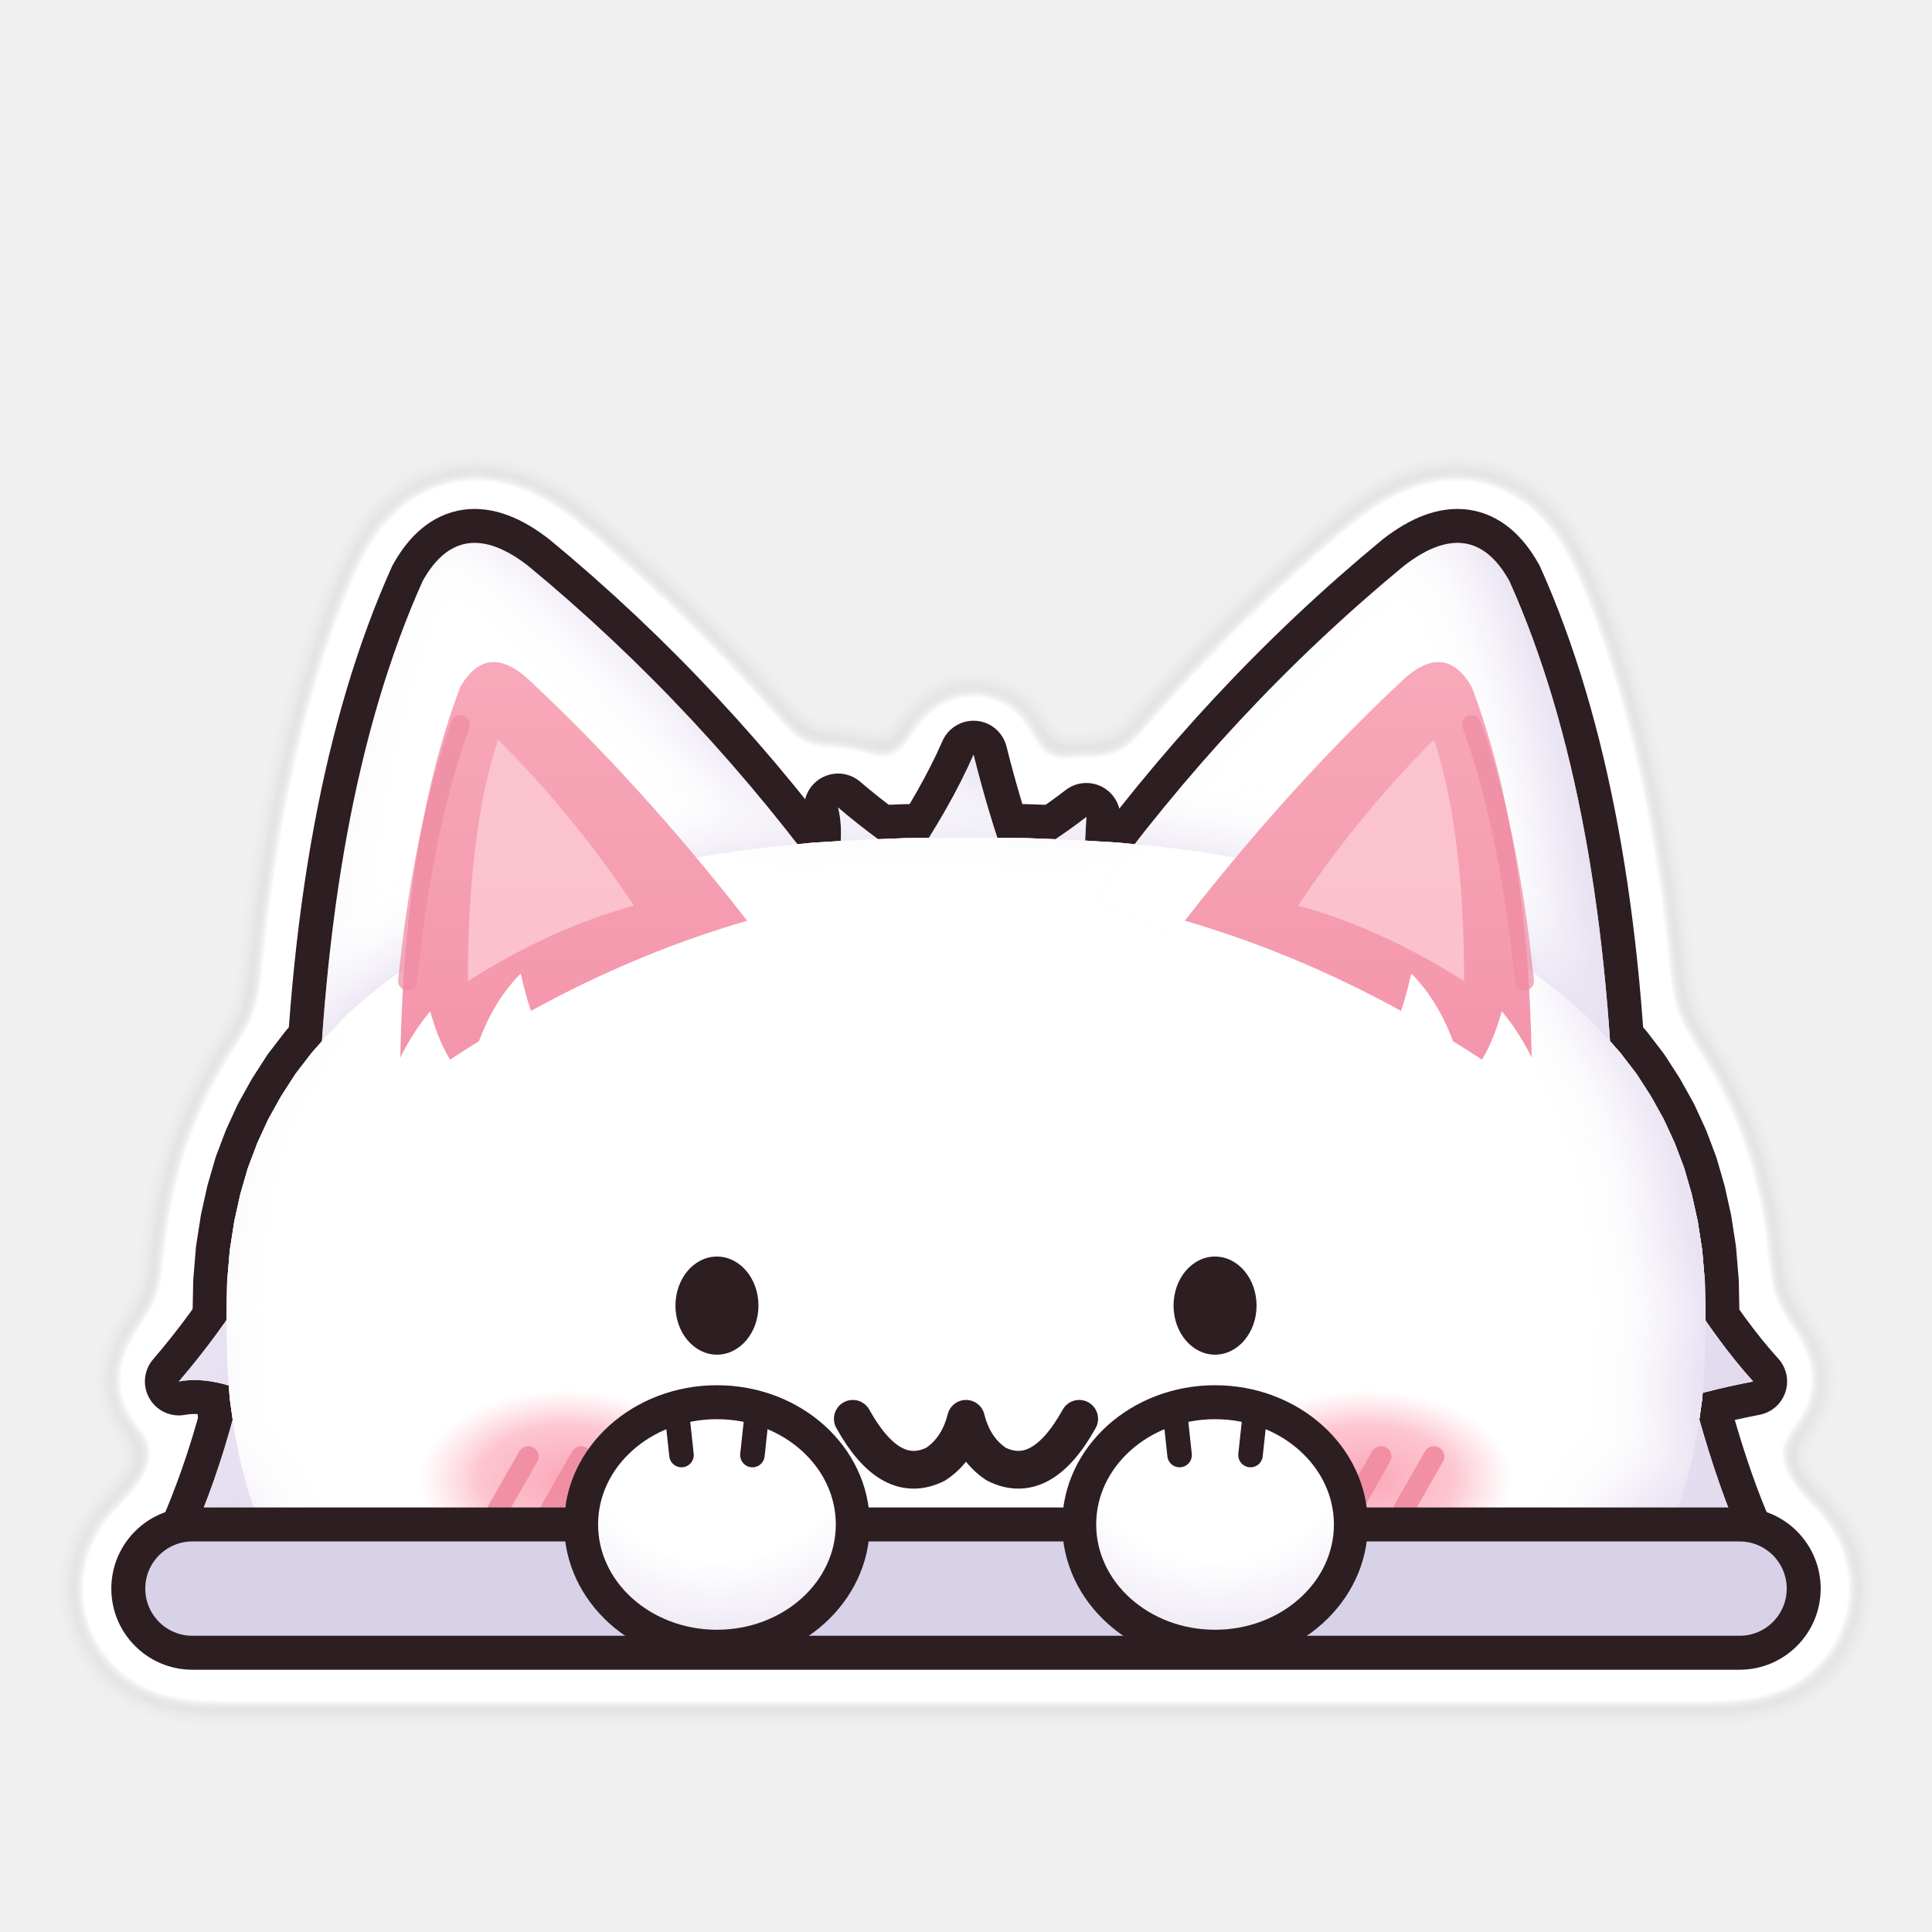
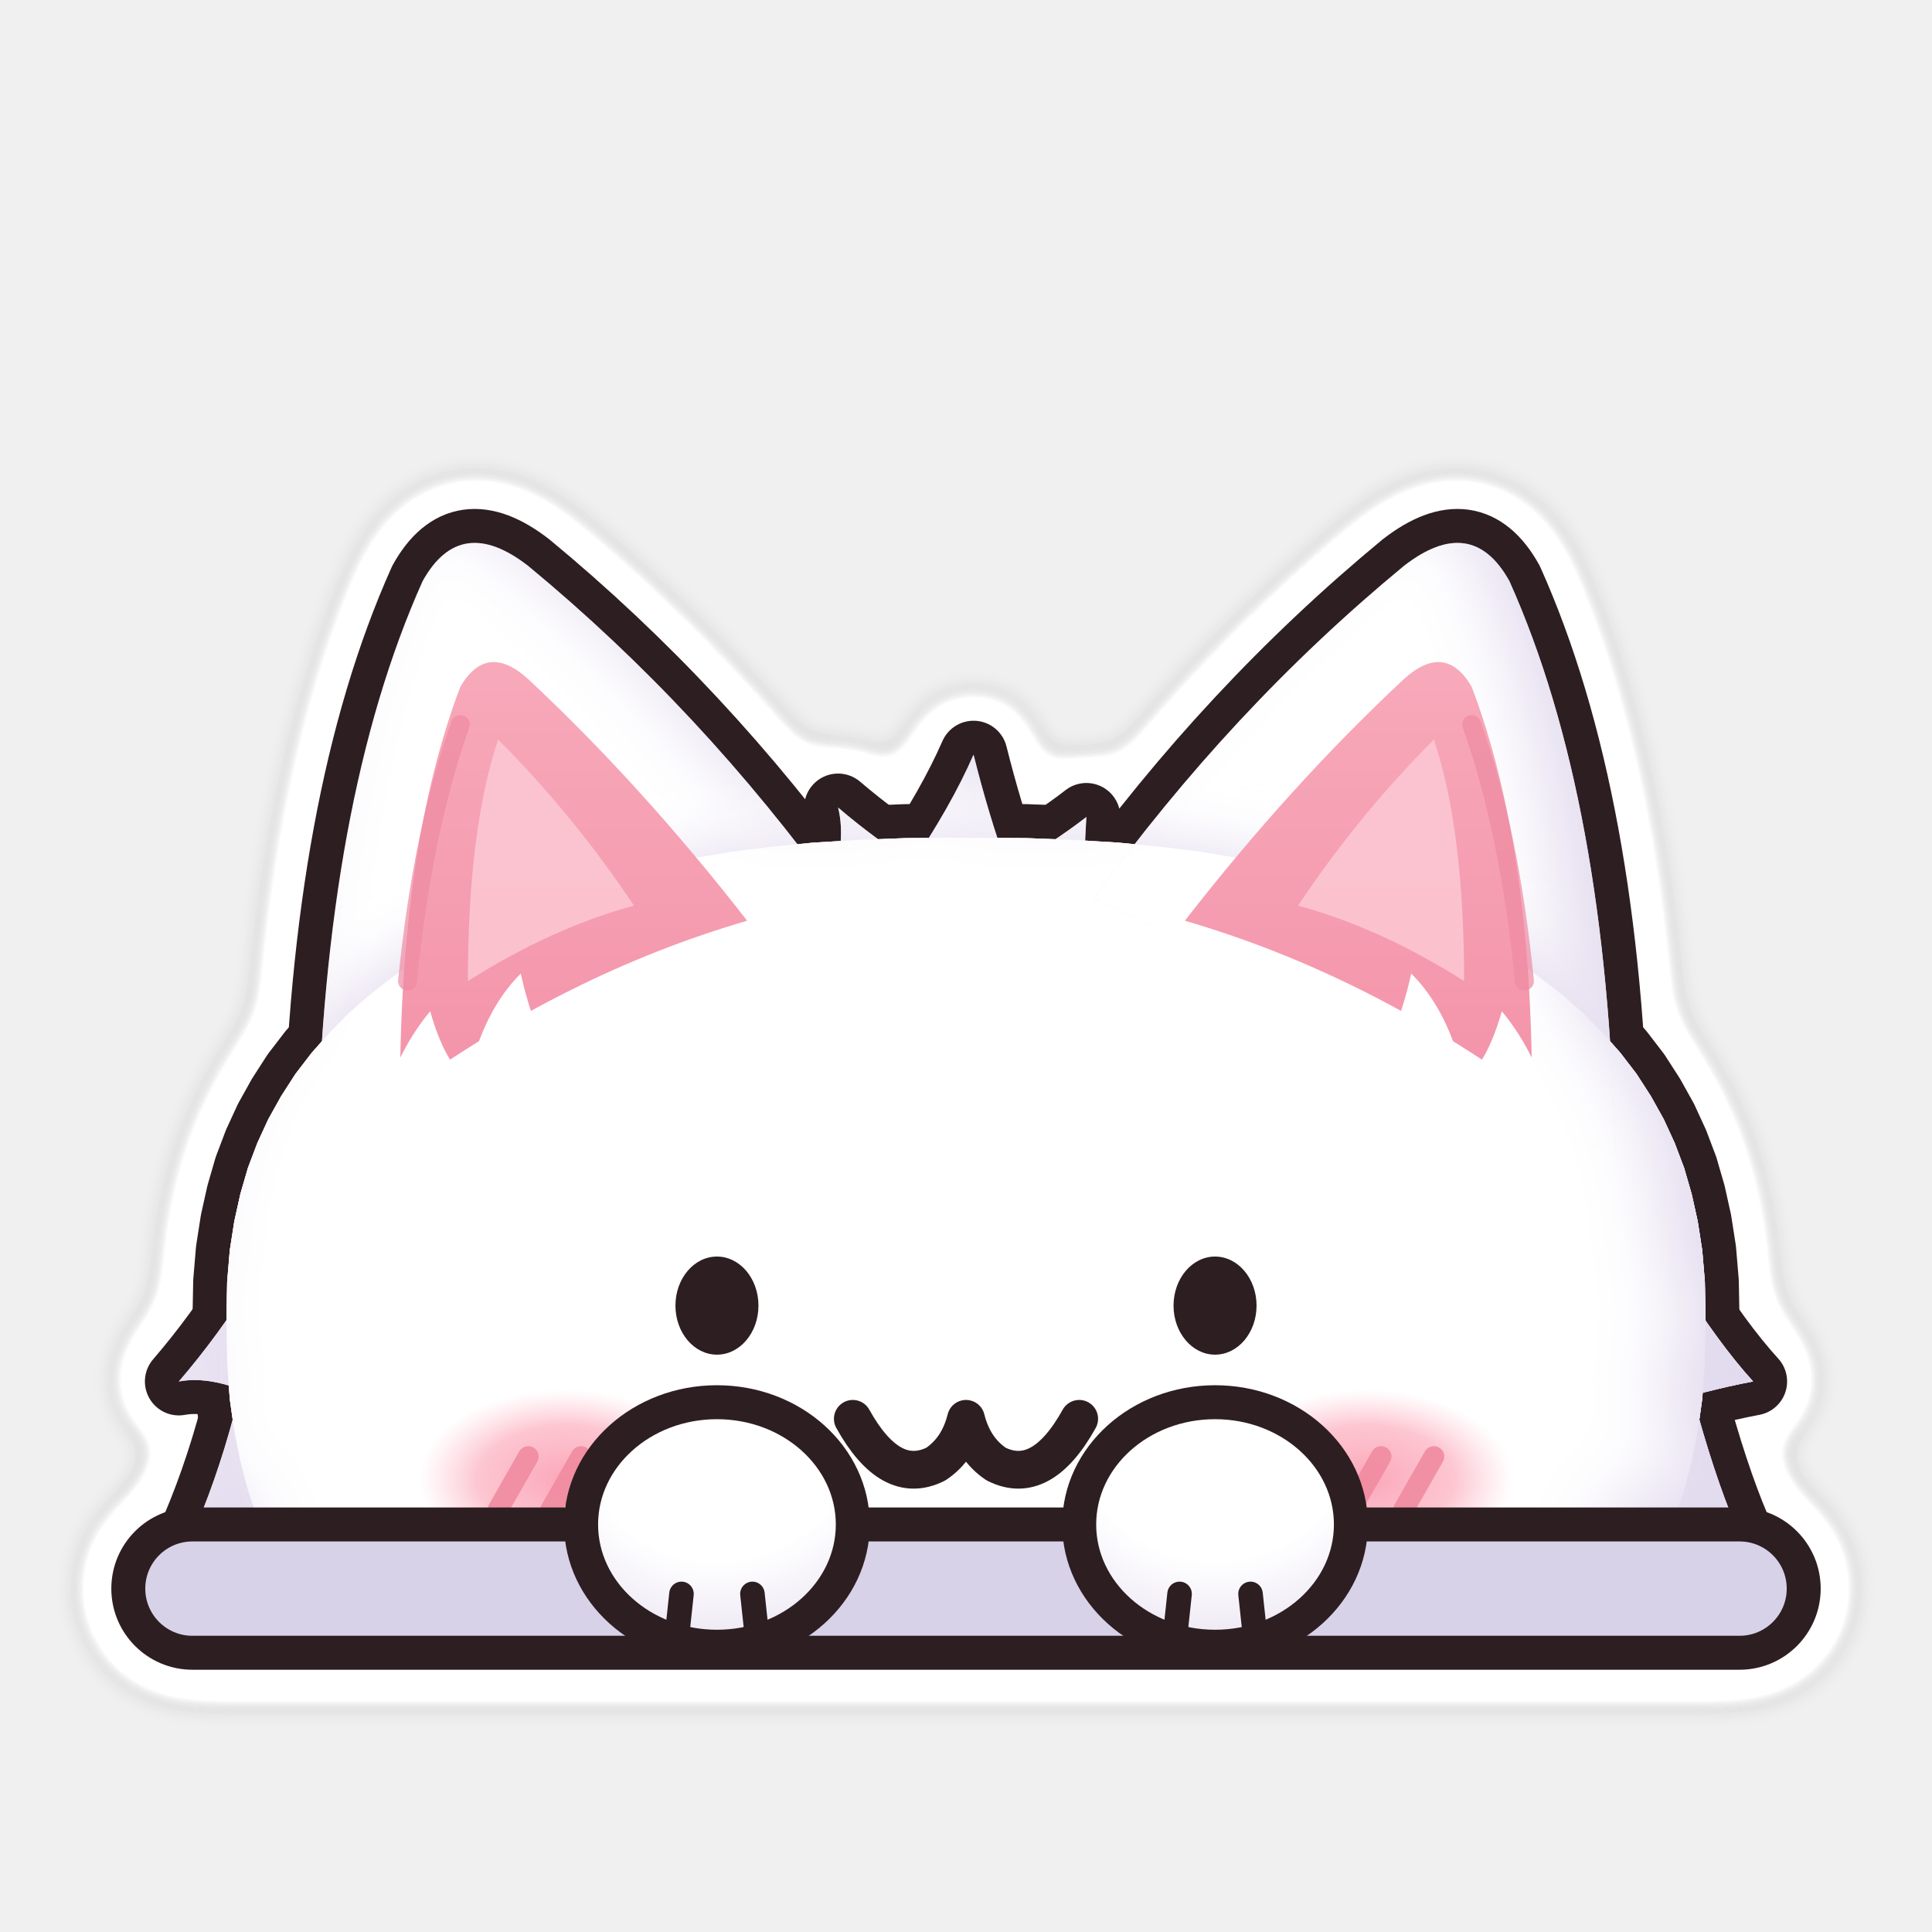
<svg xmlns="http://www.w3.org/2000/svg" viewBox="0 0 512 512" width="512" height="512">
  <defs>
    <linearGradient id="heartFill" x1="0" y1="0" x2="0" y2="1">
      <stop offset="0" stop-color="#ff9aae" />
      <stop offset="1" stop-color="#f4607d" />
    </linearGradient>
    <linearGradient id="lens" x1="0" y1="0" x2="1" y2="1">
      <stop offset="0" stop-color="#3b3350" />
      <stop offset="1" stop-color="#141019" />
    </linearGradient>
    <linearGradient id="flame" x1="0" y1="1" x2="0" y2="0">
      <stop offset="0" stop-color="#ff5a3d" />
      <stop offset="1" stop-color="#ffb43d" />
    </linearGradient>
    <linearGradient id="earFill" x1="0" y1="0" x2="0" y2="1">
      <stop offset="0" stop-color="#f7a9ba" />
      <stop offset="1" stop-color="#f493a9" />
    </linearGradient>
    <linearGradient id="mouthFill" x1="0" y1="0" x2="0" y2="1">
      <stop offset="0" stop-color="#9e2c46" />
      <stop offset="1" stop-color="#cc4a66" />
    </linearGradient>
    <linearGradient id="tongueFill" x1="0" y1="0" x2="0" y2="1">
      <stop offset="0" stop-color="#ff9db2" />
      <stop offset="1" stop-color="#f27994" />
    </linearGradient>
    <radialGradient id="blushFill">
      <stop offset="0" stop-color="#fba2b5" stop-opacity="0.95" />
      <stop offset="0.6" stop-color="#fcb3c2" stop-opacity="0.75" />
      <stop offset="1" stop-color="#fdc4cf" stop-opacity="0" />
    </radialGradient>
    <radialGradient id="blushStrong">
      <stop offset="0" stop-color="#f7839c" stop-opacity="0.95" />
      <stop offset="0.65" stop-color="#f996aa" stop-opacity="0.8" />
      <stop offset="1" stop-color="#fbb0bf" stop-opacity="0" />
    </radialGradient>
    <radialGradient id="pawShade" cx="0.5" cy="0.15" r="0.9">
      <stop offset="0.55" stop-color="#ffffff" />
      <stop offset="1" stop-color="#e9e3f2" />
    </radialGradient>
    <filter id="soft" x="-20%" y="-20%" width="140%" height="140%">
      <feGaussianBlur stdDeviation="9" />
    </filter>
    <filter id="rim" x="-10%" y="-10%" width="120%" height="120%">
      <feGaussianBlur stdDeviation="8" />
    </filter>
    <filter id="inner" filterUnits="userSpaceOnUse" x="-64" y="-64" width="640" height="640" color-interpolation-filters="sRGB">
      <feComponentTransfer in="SourceAlpha" result="outside">
        <feFuncA type="table" tableValues="1 0" />
      </feComponentTransfer>
      <feOffset in="outside" dx="-10" dy="-12" result="shifted" />
      <feGaussianBlur in="shifted" stdDeviation="10" result="soft" />
      <feComposite in="soft" in2="SourceAlpha" operator="in" result="edge" />
      <feFlood flood-color="#e2daee" />
      <feComposite in2="edge" operator="in" />
    </filter>
    <filter id="sticker" x="-15%" y="-15%" width="130%" height="130%" color-interpolation-filters="sRGB">
      <feGaussianBlur in="SourceAlpha" stdDeviation="7" result="blur" />
      <feComponentTransfer in="blur" result="mask">
        <feFuncA type="linear" slope="14" intercept="-0.6" />
      </feComponentTransfer>
      <feFlood flood-color="#ffffff" />
      <feComposite in2="mask" operator="in" result="border" />
      <feGaussianBlur in="mask" stdDeviation="2.5" result="shadowBlur" />
      <feFlood flood-color="#1d1428" flood-opacity="0.22" />
      <feComposite in2="shadowBlur" operator="in" result="shadow" />
      <feMerge>
        <feMergeNode in="shadow" />
        <feMergeNode in="border" />
        <feMergeNode in="SourceGraphic" />
      </feMerge>
    </filter>
  </defs>
  <g filter="url(#sticker)">
    <clipPath id="cut">
      <path d="M0 0 H512 V420 H0Z" />
    </clipPath>
    <g clip-path="url(#cut)">
      <g transform="translate(0 92)">
        <clipPath id="sil">
          <path d="M92 316 C62 400 58 460 90 484 L422 484 C454 460 450 400 420 316 Z" />
          <path d="M84 214 Q86 120 112 62 Q122 44 140 58 Q186 96 222 146 Z" />
          <path d="M428 214 Q426 120 400 62 Q390 44 372 58 Q326 96 290 146 Z" />
          <path d="M452 258L451.8 269.5L451.1 278.8L449.9 287.3L448.3 295.3L446.3 302.9L443.8 310.3L440.9 317.3L437.5 324L433.7 330.5L429.4 336.7L424.7 342.7L419.7 348.3L414.1 353.7L408.2 358.9L401.9 363.7L395.2 368.3L388.2 372.6L380.7 376.6L372.9 380.3L364.7 383.6L356.1 386.7L347.2 389.5L337.8 391.9L328.1 394.1L318 395.9L307.5 397.4L296.4 398.5L284.7 399.3L271.9 399.8L256 400L240.1 399.8L227.3 399.3L215.6 398.5L204.5 397.4L194 395.9L183.9 394.1L174.2 391.9L164.8 389.5L155.9 386.7L147.3 383.6L139.1 380.3L131.3 376.6L123.8 372.6L116.8 368.3L110.1 363.7L103.8 358.9L97.9 353.7L92.3 348.3L87.3 342.7L82.6 336.7L78.3 330.5L74.5 324L71.1 317.3L68.2 310.3L65.7 302.9L63.7 295.3L62.1 287.3L60.9 278.8L60.2 269.5L60 258L60.2 247.6L60.9 239.3L62.1 231.6L63.7 224.4L65.7 217.5L68.2 210.9L71.1 204.6L74.5 198.5L78.3 192.6L82.6 187L87.3 181.7L92.3 176.6L97.9 171.7L103.8 167.1L110.1 162.7L116.8 158.6L123.8 154.7L131.3 151.1L139.1 147.8L147.3 144.7L155.9 142L164.8 139.5L174.2 137.3L183.9 135.4L194 133.7L204.5 132.4L215.6 131.3L227.3 130.6L240.1 130.1L256 130L271.9 130.1L284.7 130.6L296.4 131.3L307.5 132.4L318 133.7L328.1 135.4L337.8 137.3L347.2 139.5L356.1 142L364.7 144.7L372.9 147.8L380.7 151.1L388.2 154.7L395.2 158.6L401.9 162.7L408.2 167.1L414.1 171.7L419.7 176.6L424.7 181.7L429.4 187L433.7 192.6L437.5 198.5L440.9 204.6L443.8 210.9L446.3 217.5L448.3 224.4L449.9 231.6L451.1 239.3L451.8 247.6Z" />
          <path d="M219.5 145.6 Q224.5 131.6 222.1 122 Q232.5 130.9 244.5 138.4 Z" />
          <path d="M241 138 Q252.1 121.5 258 108 Q261.9 123.6 267 138 Z" />
          <path d="M266.5 138.6 Q279.3 131.2 287.9 124.5 Q287.2 135.2 287.5 145.4 Z" />
          <path d="M73 280.7 Q58 272.1 47.4 274.1 Q57.9 261.9 67 247.3 Z" />
          <path d="M445 247.3 Q455.4 264 464.6 274.1 Q451.5 276.6 439 280.7 Z" />
          <path d="M78 313 Q60.3 310.2 50.3 316.4 Q57.3 300.7 62 283 Z" />
          <path d="M450 283 Q455.6 303 461.7 316.4 Q447.7 313.9 434 313 Z" />
          <path d="M98.1 341.7 Q84.4 342.3 78.4 347.7 Q79.1 335.5 77.9 322.3 Z" />
          <path d="M434.1 322.3 Q432.4 337.6 433.6 347.7 Q424 344 413.9 341.7 Z" />
          <path d="M88.6 418.3 Q77.1 411.3 70 412.7 Q75.3 402.2 79.4 389.7 Z" />
          <path d="M432.6 389.7 Q437.1 404.4 442 412.7 Q432.6 414.7 423.4 418.3 Z" />
        </clipPath>
        <g fill="#2d1e22" stroke="#2d1e22" stroke-width="18" stroke-linejoin="round">
          <path d="M92 316 C62 400 58 460 90 484 L422 484 C454 460 450 400 420 316 Z" />
          <path d="M84 214 Q86 120 112 62 Q122 44 140 58 Q186 96 222 146 Z" />
          <path d="M428 214 Q426 120 400 62 Q390 44 372 58 Q326 96 290 146 Z" />
          <path d="M452 258L451.8 269.5L451.1 278.8L449.9 287.3L448.3 295.3L446.3 302.9L443.8 310.3L440.9 317.3L437.5 324L433.7 330.5L429.4 336.7L424.7 342.7L419.7 348.3L414.1 353.7L408.2 358.9L401.9 363.7L395.2 368.3L388.2 372.6L380.7 376.6L372.9 380.3L364.7 383.6L356.1 386.7L347.2 389.5L337.8 391.9L328.1 394.1L318 395.9L307.5 397.4L296.4 398.5L284.7 399.3L271.9 399.8L256 400L240.1 399.8L227.3 399.3L215.6 398.5L204.5 397.4L194 395.9L183.9 394.1L174.2 391.9L164.8 389.5L155.9 386.7L147.3 383.6L139.1 380.3L131.3 376.6L123.8 372.6L116.8 368.3L110.1 363.7L103.8 358.9L97.9 353.7L92.3 348.3L87.3 342.7L82.6 336.7L78.3 330.5L74.5 324L71.1 317.3L68.2 310.3L65.7 302.9L63.7 295.3L62.1 287.3L60.9 278.8L60.2 269.5L60 258L60.2 247.6L60.9 239.3L62.1 231.6L63.7 224.4L65.7 217.5L68.2 210.9L71.1 204.6L74.5 198.5L78.3 192.6L82.6 187L87.3 181.7L92.3 176.6L97.9 171.7L103.8 167.1L110.1 162.7L116.8 158.6L123.8 154.7L131.3 151.1L139.1 147.8L147.3 144.7L155.9 142L164.8 139.5L174.2 137.3L183.9 135.4L194 133.7L204.5 132.4L215.6 131.3L227.3 130.6L240.1 130.1L256 130L271.9 130.1L284.7 130.6L296.4 131.3L307.5 132.4L318 133.7L328.1 135.4L337.8 137.3L347.2 139.5L356.1 142L364.7 144.7L372.9 147.8L380.7 151.1L388.2 154.7L395.2 158.6L401.9 162.7L408.2 167.1L414.1 171.7L419.7 176.6L424.7 181.7L429.4 187L433.7 192.6L437.5 198.5L440.9 204.6L443.8 210.9L446.3 217.5L448.3 224.4L449.9 231.6L451.1 239.3L451.8 247.6Z" />
          <path d="M219.5 145.6 Q224.5 131.6 222.1 122 Q232.5 130.9 244.5 138.4 Z" />
          <path d="M241 138 Q252.1 121.5 258 108 Q261.9 123.6 267 138 Z" />
          <path d="M266.5 138.6 Q279.3 131.2 287.9 124.5 Q287.2 135.2 287.5 145.4 Z" />
          <path d="M73 280.7 Q58 272.1 47.4 274.1 Q57.9 261.9 67 247.3 Z" />
          <path d="M445 247.3 Q455.4 264 464.6 274.1 Q451.5 276.6 439 280.7 Z" />
          <path d="M78 313 Q60.3 310.2 50.3 316.4 Q57.3 300.7 62 283 Z" />
          <path d="M450 283 Q455.6 303 461.7 316.4 Q447.7 313.9 434 313 Z" />
          <path d="M98.1 341.7 Q84.4 342.3 78.4 347.7 Q79.1 335.5 77.9 322.3 Z" />
          <path d="M434.1 322.3 Q432.4 337.6 433.6 347.7 Q424 344 413.9 341.7 Z" />
          <path d="M88.6 418.3 Q77.1 411.3 70 412.7 Q75.3 402.2 79.4 389.7 Z" />
          <path d="M432.6 389.7 Q437.1 404.4 442 412.7 Q432.6 414.7 423.4 418.3 Z" />
        </g>
        <g fill="#ffffff">
          <path d="M92 316 C62 400 58 460 90 484 L422 484 C454 460 450 400 420 316 Z" />
          <path d="M84 214 Q86 120 112 62 Q122 44 140 58 Q186 96 222 146 Z" />
          <path d="M428 214 Q426 120 400 62 Q390 44 372 58 Q326 96 290 146 Z" />
          <path d="M452 258L451.8 269.5L451.1 278.8L449.9 287.3L448.3 295.3L446.3 302.9L443.8 310.3L440.9 317.3L437.5 324L433.7 330.5L429.4 336.7L424.7 342.7L419.7 348.3L414.1 353.7L408.2 358.9L401.9 363.7L395.2 368.3L388.2 372.6L380.7 376.6L372.9 380.3L364.7 383.6L356.1 386.7L347.2 389.5L337.8 391.9L328.1 394.1L318 395.9L307.5 397.4L296.4 398.5L284.7 399.3L271.9 399.8L256 400L240.1 399.8L227.3 399.3L215.6 398.5L204.5 397.4L194 395.9L183.9 394.1L174.2 391.9L164.8 389.5L155.9 386.7L147.3 383.6L139.1 380.3L131.3 376.6L123.8 372.6L116.8 368.3L110.1 363.7L103.8 358.9L97.9 353.7L92.3 348.3L87.3 342.7L82.6 336.7L78.3 330.5L74.5 324L71.1 317.3L68.2 310.3L65.7 302.9L63.7 295.3L62.1 287.3L60.9 278.8L60.2 269.5L60 258L60.2 247.6L60.9 239.3L62.1 231.6L63.7 224.4L65.7 217.5L68.2 210.9L71.1 204.6L74.5 198.5L78.3 192.6L82.6 187L87.3 181.7L92.3 176.6L97.9 171.7L103.8 167.1L110.1 162.7L116.8 158.6L123.8 154.7L131.3 151.1L139.1 147.8L147.3 144.7L155.9 142L164.8 139.5L174.2 137.3L183.9 135.4L194 133.7L204.5 132.4L215.6 131.3L227.3 130.6L240.1 130.1L256 130L271.9 130.1L284.7 130.6L296.4 131.3L307.5 132.4L318 133.7L328.1 135.4L337.8 137.3L347.2 139.5L356.1 142L364.7 144.7L372.9 147.8L380.7 151.1L388.2 154.7L395.2 158.6L401.9 162.7L408.2 167.1L414.1 171.7L419.7 176.6L424.7 181.7L429.4 187L433.7 192.6L437.5 198.5L440.9 204.6L443.8 210.9L446.3 217.5L448.3 224.4L449.9 231.6L451.1 239.3L451.8 247.6Z" />
          <path d="M219.5 145.6 Q224.5 131.6 222.1 122 Q232.5 130.9 244.5 138.4 Z" />
          <path d="M241 138 Q252.1 121.5 258 108 Q261.9 123.6 267 138 Z" />
          <path d="M266.5 138.6 Q279.3 131.2 287.9 124.5 Q287.2 135.2 287.5 145.4 Z" />
          <path d="M73 280.7 Q58 272.1 47.4 274.1 Q57.9 261.9 67 247.3 Z" />
          <path d="M445 247.3 Q455.4 264 464.6 274.1 Q451.5 276.6 439 280.7 Z" />
          <path d="M78 313 Q60.3 310.2 50.3 316.4 Q57.3 300.7 62 283 Z" />
          <path d="M450 283 Q455.6 303 461.7 316.4 Q447.7 313.9 434 313 Z" />
          <path d="M98.1 341.7 Q84.4 342.3 78.4 347.7 Q79.1 335.5 77.9 322.3 Z" />
          <path d="M434.1 322.3 Q432.4 337.6 433.6 347.7 Q424 344 413.9 341.7 Z" />
          <path d="M88.6 418.3 Q77.1 411.3 70 412.7 Q75.3 402.2 79.4 389.7 Z" />
          <path d="M432.6 389.7 Q437.1 404.4 442 412.7 Q432.6 414.7 423.4 418.3 Z" />
        </g>
        <g clip-path="url(#sil)">
          <path d="M452 258L451.8 269.5L451.1 278.8L449.9 287.3L448.3 295.3L446.3 302.9L443.8 310.3L440.9 317.3L437.5 324L433.7 330.5L429.4 336.7L424.7 342.7L419.7 348.3L414.1 353.7L408.2 358.9L401.9 363.7L395.2 368.3L388.2 372.6L380.7 376.6L372.9 380.3L364.7 383.6L356.1 386.7L347.2 389.5L337.8 391.9L328.1 394.1L318 395.9L307.5 397.4L296.4 398.5L284.7 399.3L271.9 399.8L256 400L240.1 399.8L227.3 399.3L215.6 398.5L204.5 397.4L194 395.9L183.9 394.1L174.2 391.9L164.8 389.5L155.9 386.7L147.3 383.6L139.1 380.3L131.3 376.6L123.8 372.6L116.8 368.3L110.1 363.7L103.8 358.9L97.9 353.7L92.3 348.3L87.3 342.7L82.6 336.7L78.3 330.5L74.5 324L71.1 317.3L68.2 310.3L65.7 302.9L63.7 295.3L62.1 287.3L60.9 278.8L60.2 269.5L60 258L60.2 247.6L60.9 239.3L62.1 231.6L63.7 224.4L65.7 217.5L68.2 210.9L71.1 204.6L74.5 198.5L78.3 192.6L82.6 187L87.3 181.7L92.3 176.6L97.9 171.7L103.8 167.1L110.1 162.7L116.8 158.6L123.8 154.7L131.3 151.1L139.1 147.8L147.3 144.7L155.9 142L164.8 139.5L174.2 137.3L183.9 135.4L194 133.7L204.5 132.4L215.6 131.3L227.3 130.6L240.1 130.1L256 130L271.9 130.1L284.7 130.6L296.4 131.3L307.5 132.4L318 133.7L328.1 135.4L337.8 137.3L347.2 139.5L356.1 142L364.7 144.7L372.9 147.8L380.7 151.1L388.2 154.7L395.2 158.6L401.9 162.7L408.2 167.1L414.1 171.7L419.7 176.6L424.7 181.7L429.4 187L433.7 192.6L437.5 198.5L440.9 204.6L443.8 210.9L446.3 217.5L448.3 224.4L449.9 231.6L451.1 239.3L451.8 247.6Z" fill="none" stroke="#e6dff0" stroke-width="26" filter="url(#rim)" transform="translate(0 12)" />
          <path d="M452 258L451.8 269.5L451.1 278.8L449.9 287.3L448.3 295.3L446.3 302.9L443.8 310.3L440.9 317.3L437.5 324L433.7 330.5L429.4 336.7L424.7 342.7L419.7 348.3L414.1 353.7L408.2 358.9L401.9 363.7L395.2 368.3L388.2 372.6L380.7 376.6L372.9 380.3L364.7 383.6L356.1 386.7L347.2 389.5L337.8 391.9L328.1 394.1L318 395.9L307.5 397.4L296.4 398.5L284.7 399.3L271.9 399.8L256 400L240.1 399.8L227.3 399.3L215.6 398.5L204.5 397.4L194 395.9L183.9 394.1L174.2 391.9L164.8 389.5L155.9 386.7L147.3 383.6L139.1 380.3L131.3 376.6L123.8 372.6L116.8 368.3L110.1 363.7L103.8 358.9L97.9 353.7L92.3 348.3L87.3 342.7L82.6 336.7L78.3 330.5L74.5 324L71.1 317.3L68.2 310.3L65.7 302.9L63.7 295.3L62.1 287.3L60.9 278.8L60.2 269.5L60 258L60.2 247.6L60.9 239.3L62.1 231.6L63.7 224.4L65.7 217.5L68.2 210.9L71.1 204.6L74.5 198.5L78.3 192.6L82.6 187L87.3 181.7L92.3 176.6L97.9 171.7L103.8 167.1L110.1 162.7L116.8 158.6L123.8 154.7L131.3 151.1L139.1 147.8L147.3 144.7L155.9 142L164.8 139.5L174.2 137.3L183.9 135.4L194 133.7L204.5 132.4L215.6 131.3L227.3 130.6L240.1 130.1L256 130L271.9 130.1L284.7 130.6L296.4 131.3L307.5 132.4L318 133.7L328.1 135.4L337.8 137.3L347.2 139.5L356.1 142L364.7 144.7L372.9 147.8L380.7 151.1L388.2 154.7L395.2 158.6L401.9 162.7L408.2 167.1L414.1 171.7L419.7 176.6L424.7 181.7L429.4 187L433.7 192.6L437.5 198.5L440.9 204.6L443.8 210.9L446.3 217.5L448.3 224.4L449.9 231.6L451.1 239.3L451.8 247.6Z" fill="#ffffff" />
        </g>
        <g filter="url(#inner)" fill="#ffffff">
          <path d="M92 316 C62 400 58 460 90 484 L422 484 C454 460 450 400 420 316 Z" />
          <path d="M84 214 Q86 120 112 62 Q122 44 140 58 Q186 96 222 146 Z" />
          <path d="M428 214 Q426 120 400 62 Q390 44 372 58 Q326 96 290 146 Z" />
          <path d="M452 258L451.8 269.5L451.1 278.8L449.9 287.3L448.3 295.3L446.3 302.9L443.8 310.3L440.9 317.3L437.5 324L433.7 330.5L429.4 336.7L424.7 342.7L419.7 348.3L414.1 353.7L408.2 358.9L401.9 363.7L395.2 368.3L388.2 372.6L380.7 376.6L372.9 380.3L364.7 383.6L356.1 386.7L347.2 389.5L337.8 391.9L328.1 394.1L318 395.9L307.5 397.4L296.4 398.5L284.7 399.3L271.9 399.8L256 400L240.1 399.8L227.3 399.3L215.6 398.5L204.5 397.4L194 395.9L183.9 394.1L174.2 391.9L164.8 389.5L155.9 386.7L147.3 383.6L139.1 380.3L131.3 376.6L123.8 372.6L116.8 368.3L110.1 363.7L103.8 358.9L97.9 353.7L92.3 348.3L87.3 342.7L82.6 336.7L78.3 330.5L74.5 324L71.1 317.3L68.2 310.3L65.7 302.9L63.7 295.3L62.1 287.3L60.9 278.8L60.2 269.5L60 258L60.2 247.6L60.9 239.3L62.1 231.6L63.7 224.4L65.7 217.5L68.2 210.9L71.1 204.6L74.5 198.5L78.3 192.6L82.6 187L87.3 181.7L92.3 176.6L97.9 171.7L103.8 167.1L110.1 162.7L116.8 158.6L123.8 154.7L131.3 151.1L139.1 147.8L147.3 144.7L155.9 142L164.8 139.5L174.2 137.3L183.9 135.4L194 133.7L204.5 132.4L215.6 131.3L227.3 130.6L240.1 130.1L256 130L271.9 130.1L284.7 130.6L296.4 131.3L307.5 132.4L318 133.7L328.1 135.4L337.8 137.3L347.2 139.5L356.1 142L364.7 144.7L372.9 147.8L380.7 151.1L388.2 154.7L395.2 158.6L401.9 162.7L408.2 167.1L414.1 171.7L419.7 176.6L424.7 181.7L429.4 187L433.7 192.6L437.5 198.5L440.9 204.6L443.8 210.9L446.3 217.5L448.3 224.4L449.9 231.6L451.1 239.3L451.8 247.6Z" />
          <path d="M219.5 145.6 Q224.5 131.6 222.1 122 Q232.5 130.9 244.5 138.4 Z" />
          <path d="M241 138 Q252.1 121.5 258 108 Q261.9 123.6 267 138 Z" />
          <path d="M266.5 138.6 Q279.3 131.2 287.9 124.5 Q287.2 135.2 287.5 145.4 Z" />
          <path d="M73 280.7 Q58 272.1 47.4 274.1 Q57.9 261.9 67 247.3 Z" />
          <path d="M445 247.3 Q455.4 264 464.6 274.1 Q451.5 276.6 439 280.7 Z" />
          <path d="M78 313 Q60.3 310.2 50.3 316.4 Q57.3 300.7 62 283 Z" />
          <path d="M450 283 Q455.6 303 461.7 316.4 Q447.7 313.9 434 313 Z" />
          <path d="M98.1 341.7 Q84.4 342.3 78.4 347.7 Q79.1 335.5 77.9 322.3 Z" />
          <path d="M434.1 322.3 Q432.4 337.6 433.6 347.7 Q424 344 413.9 341.7 Z" />
          <path d="M88.6 418.3 Q77.1 411.3 70 412.7 Q75.3 402.2 79.4 389.7 Z" />
          <path d="M432.6 389.7 Q437.1 404.4 442 412.7 Q432.6 414.7 423.4 418.3 Z" />
        </g>
        <g clip-path="url(#sil)">
          <ellipse cx="256" cy="530" rx="240" ry="80" fill="#e9e3f2" filter="url(#soft)" opacity="0.7" />
        </g>
        <g>
          <path d="M106 198 Q106 132 122 90 Q129 78 140 88 Q170 116 198 152 Q150 166 106 198Z" fill="url(#earFill)" />
          <path d="M124 168 Q124 128 132 104 Q152 124 168 148 Q146 154 124 168Z" fill="#fcc9d3" opacity="0.85" />
          <path d="M108 168 Q112 128 122 100" fill="none" stroke="#ee8aa1" stroke-width="5" stroke-linecap="round" opacity="0.7" />
          <path d="M100 206 Q104 188 114 176 Q118 190 124 194 Q128 176 138 166 Q142 184 150 194 Q158 186 170 182 Q166 198 162 208Z" fill="#ffffff" />
        </g>
        <g transform="translate(512 0) scale(-1 1)">
          <path d="M106 198 Q106 132 122 90 Q129 78 140 88 Q170 116 198 152 Q150 166 106 198Z" fill="url(#earFill)" />
          <path d="M124 168 Q124 128 132 104 Q152 124 168 148 Q146 154 124 168Z" fill="#fcc9d3" opacity="0.85" />
          <path d="M108 168 Q112 128 122 100" fill="none" stroke="#ee8aa1" stroke-width="5" stroke-linecap="round" opacity="0.7" />
          <path d="M100 206 Q104 188 114 176 Q118 190 124 194 Q128 176 138 166 Q142 184 150 194 Q158 186 170 182 Q166 198 162 208Z" fill="#ffffff" />
        </g>
        <ellipse cx="150" cy="300" rx="39.1" ry="23.8" fill="url(#blushFill)" />
        <path d="M132 308 l8 -14 M146 308 l8 -14 M160 308 l8 -14" stroke="#f08ba0" stroke-width="5.5" stroke-linecap="round" opacity="0.9" />
        <ellipse cx="362" cy="300" rx="39.1" ry="23.8" fill="url(#blushFill)" />
        <path d="M344 308 l8 -14 M358 308 l8 -14 M372 308 l8 -14" stroke="#f08ba0" stroke-width="5.5" stroke-linecap="round" opacity="0.9" />
        <ellipse cx="190" cy="254" rx="11" ry="13" fill="#2d1e22" />
        <ellipse cx="322" cy="254" rx="11" ry="13" fill="#2d1e22" />
        <path d="M226 284 Q236 302 248 296 Q254 292 256 284 Q258 292 264 296 Q276 302 286 284" fill="none" stroke="#2d1e22" stroke-width="10" stroke-linecap="round" stroke-linejoin="round" />
      </g>
    </g>
    <rect x="34" y="404" width="444" height="34" rx="17" fill="#d8d2e8" stroke="#2d1e22" stroke-width="9" />
    <g transform="translate(190 404)">
      <ellipse cx="0" cy="0" rx="36" ry="32.4" fill="url(#pawShade)" stroke="#2d1e22" stroke-width="9" />
-       <path d="M-10.8 -31.4 l1.4 13 M10.8 -31.4 l-1.4 13" fill="none" stroke="#2d1e22" stroke-width="6.5" stroke-linecap="round" stroke-linejoin="round" />
+       <g transform="scale(1 -1)">
+         <path d="M-10.8 -31.4 l1.4 13 M10.8 -31.4 l-1.4 13" fill="none" stroke="#2d1e22" stroke-width="6.5" stroke-linecap="round" stroke-linejoin="round" />
+       </g>
    </g>
    <g transform="translate(322 404)">
      <ellipse cx="0" cy="0" rx="36" ry="32.4" fill="url(#pawShade)" stroke="#2d1e22" stroke-width="9" />
-       <path d="M-10.8 -31.4 l1.4 13 M10.8 -31.4 l-1.4 13" fill="none" stroke="#2d1e22" stroke-width="6.5" stroke-linecap="round" stroke-linejoin="round" />
+       <g transform="scale(1 -1)">
+         <path d="M-10.8 -31.4 l1.4 13 M10.8 -31.4 l-1.4 13" fill="none" stroke="#2d1e22" stroke-width="6.5" stroke-linecap="round" stroke-linejoin="round" />
+       </g>
    </g>
  </g>
</svg>
